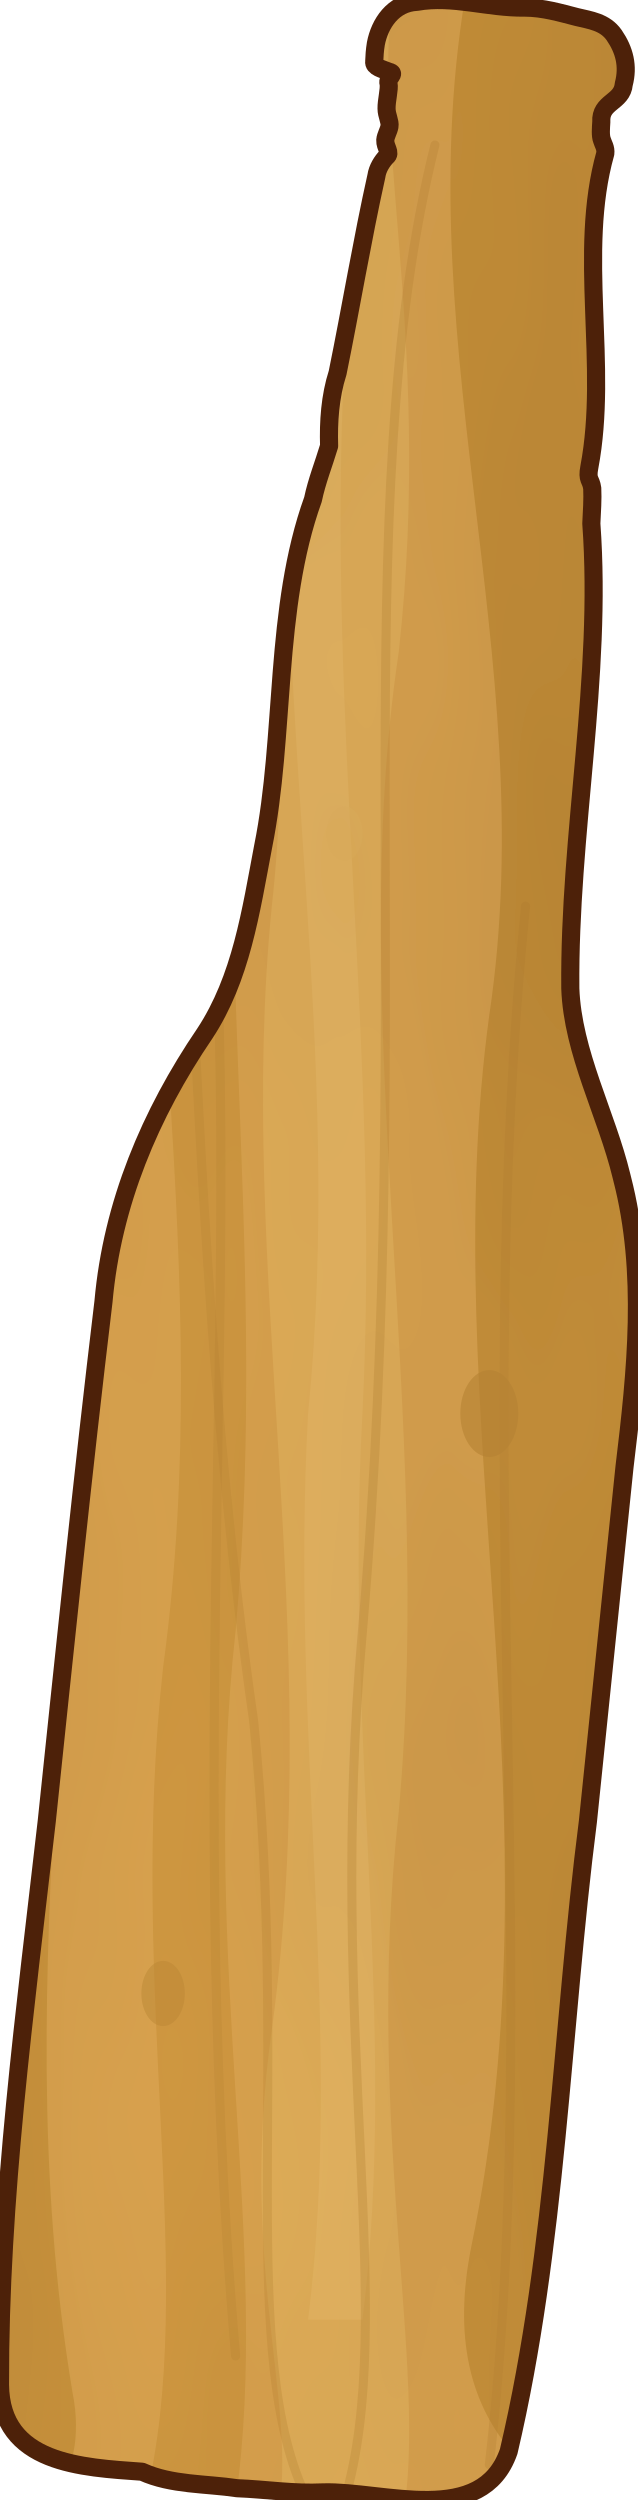
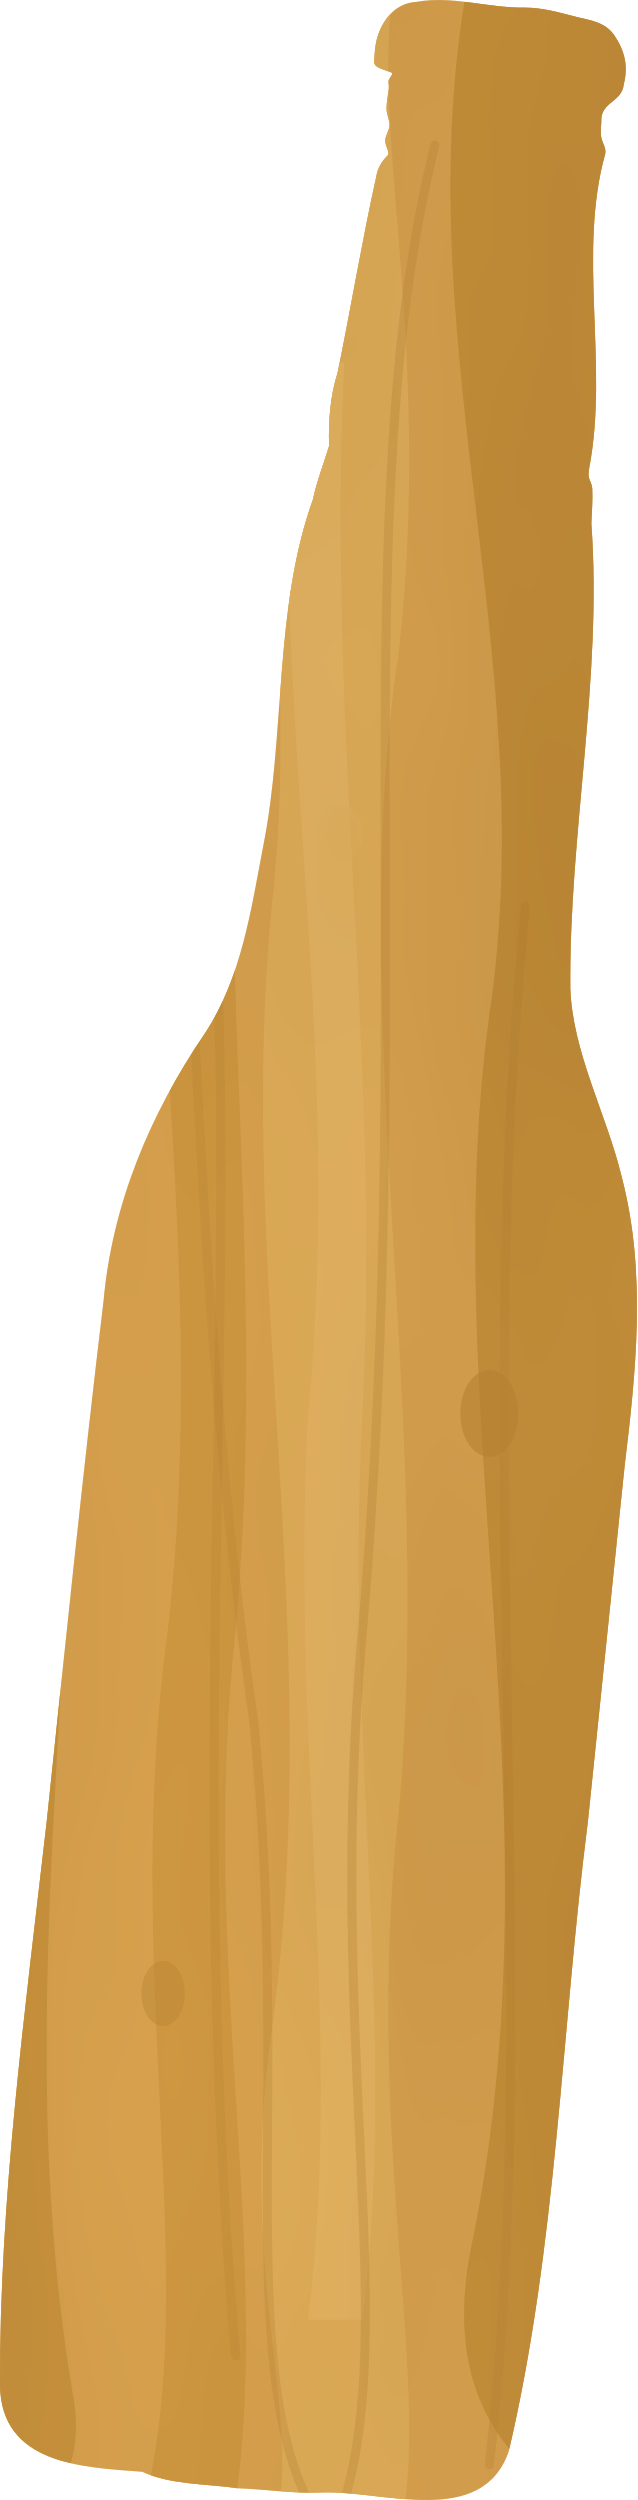
<svg xmlns="http://www.w3.org/2000/svg" viewBox="0 0 35.15 137.95">
  <defs>
    <clipPath id="bottleShape">
      <path d="M34.29,64.88c-.81-3.36-2.7-6.82-2.82-10.34-.08-8.54,1.78-17.15,1.16-25.65.03-.61.08-1.38.05-1.94-.07-.53-.3-.43-.16-1.17,1.07-5.65-.66-11.82.88-17.31.04-.31-.12-.52-.18-.73-.1-.25-.06-.68-.04-1.01-.07-1.13,1.15-1.06,1.24-2.09.26-.99.04-1.87-.53-2.7-.51-.73-1.32-.82-2.06-1-.9-.23-1.86-.52-2.88-.52-2.04.03-3.95-.67-5.94-.32-1.31.06-2.06,1.2-2.27,2.31-.06.36-.08.7-.09.98-.05.32.46.42.82.57.43.1-.13.31-.03.66.06.29-.12.94-.11,1.37,0,.38.21.71.16.99-.04.24-.21.5-.23.75-.02.4.34.71.07.91-.25.26-.5.65-.56,1.07-.78,3.5-1.41,7.29-2.14,10.86-.42,1.31-.51,2.7-.47,4.04-.29.97-.68,1.94-.89,2.95-2.17,6.03-1.51,13.01-2.75,19.15-.68,3.58-1.21,7.27-3.22,10.32-3.02,4.44-5.11,9.41-5.59,14.79-1.15,9.57-2.13,19.16-3.13,28.67C1.39,110.92-.03,121.35,0,131.59c.04,4.39,4.54,4.56,7.84,4.8,1.62.74,3.53.65,5.24.91,1.59.06,3.1.31,4.75.23,3.32-.1,8.77,1.97,10.24-2.26,2.66-11.3,2.91-23.35,4.37-34.76.66-6.4,1.35-13.07,2.02-19.56.64-5.28,1.21-10.72-.13-15.91l-.04-.16Z" />
    </clipPath>
    <filter id="woodNoise" x="-10%" y="-10%" width="120%" height="120%">
      <feTurbulence type="fractalNoise" baseFrequency="0.04 0.012" numOctaves="4" seed="11" result="n" />
      <feColorMatrix in="n" type="matrix" values="0 0 0 0 0                 0 0 0 0 0                 0 0 0 0 0                 0 0 0 0.5 0" />
      <feComposite operator="in" in2="SourceGraphic" />
      <feBlend in="SourceGraphic" mode="multiply" />
    </filter>
  </defs>
  <g clip-path="url(#bottleShape)">
    <rect x="-2" y="-2" width="40" height="142" fill="#D9A24E" />
    <path fill="#BE872F" d="       M 26 -2 C 22 18 30 36 27 56 C 24 78 31 100 26 124 C 24 134 30 138 36 140 L 40 140 L 40 -2 Z" />
    <path fill="#C28B32" d="       M 1 6 C 4 26 -1 44 3 64 C 6 86 0 108 4 132 C 5 137 2 140 -2 140 L -2 6 Z" />
    <path fill="#C99139" d="       M 9 30 C 7 50 12 70 9 92 C 7 110 11 126 8 138 L 13 138 C 15 124 11 108 13 90 C 15 68 11 48 14 30 Z" />
    <path fill="#E4B45F" d="       M 14 -2 C 12 16 17 32 15 50 C 13 70 18 90 15 112 C 13 126 17 134 15 140 L 22 140 C 24 132 20 118 22 100 C 24 78 19 56 22 36 C 24 18 20 6 22 -2 Z" />
    <path fill="#EBBE6C" d="       M 16 20 C 15 40 19 58 17 78 C 16 96 19 112 17 128 L 20 128 C 22 112 19 96 20 78 C 21 58 18 40 19 20 Z" />
    <g stroke="#A9742450" fill="none" stroke-width="0.5" stroke-linecap="round">
      <path d="M 5 12 C 12 30 9 60 14 95 C 16 115 13 130 17 138" />
      <path d="M 24 8 C 19 28 23 55 20 90 C 18 112 22 128 19 138" />
      <path d="M 11 40 C 14 65 10 95 13 130" />
      <path d="M 29 50 C 26 80 30 110 27 136" />
    </g>
    <ellipse cx="27" cy="78" rx="1.6" ry="2.4" fill="#AB7726" opacity="0.6" />
    <ellipse cx="9" cy="110" rx="1.2" ry="1.8" fill="#AB7726" opacity="0.5" />
    <ellipse cx="19" cy="46" rx="1" ry="1.5" fill="#E8BC68" opacity="0.5" />
    <rect x="-2" y="-2" width="40" height="142" fill="#D9A24E" filter="url(#woodNoise)" opacity="0.4" />
  </g>
-   <path fill="none" stroke="#4d2109" stroke-width="1" stroke-linejoin="round" d="M34.29,64.88c-.81-3.36-2.7-6.82-2.82-10.34-.08-8.54,1.78-17.15,1.16-25.65.03-.61.08-1.38.05-1.94-.07-.53-.3-.43-.16-1.17,1.07-5.65-.66-11.82.88-17.31.04-.31-.12-.52-.18-.73-.1-.25-.06-.68-.04-1.01-.07-1.13,1.15-1.06,1.24-2.09.26-.99.04-1.87-.53-2.7-.51-.73-1.32-.82-2.06-1-.9-.23-1.86-.52-2.88-.52-2.04.03-3.95-.67-5.94-.32-1.31.06-2.06,1.2-2.27,2.31-.06.36-.08.7-.09.98-.05.32.46.42.82.57.43.1-.13.31-.03.66.06.29-.12.94-.11,1.37,0,.38.21.71.16.99-.04.24-.21.5-.23.75-.02.4.34.71.07.91-.25.26-.5.65-.56,1.07-.78,3.5-1.41,7.29-2.14,10.86-.42,1.31-.51,2.7-.47,4.04-.29.97-.68,1.94-.89,2.95-2.17,6.03-1.51,13.01-2.75,19.15-.68,3.58-1.21,7.27-3.22,10.32-3.02,4.44-5.11,9.41-5.59,14.79-1.15,9.57-2.13,19.16-3.13,28.67C1.39,110.92-.03,121.35,0,131.59c.04,4.39,4.54,4.56,7.84,4.8,1.62.74,3.53.65,5.24.91,1.59.06,3.1.31,4.75.23,3.32-.1,8.77,1.97,10.24-2.26,2.66-11.3,2.91-23.35,4.37-34.76.66-6.4,1.35-13.07,2.02-19.56.64-5.28,1.21-10.72-.13-15.91l-.04-.16Z" />
</svg>
